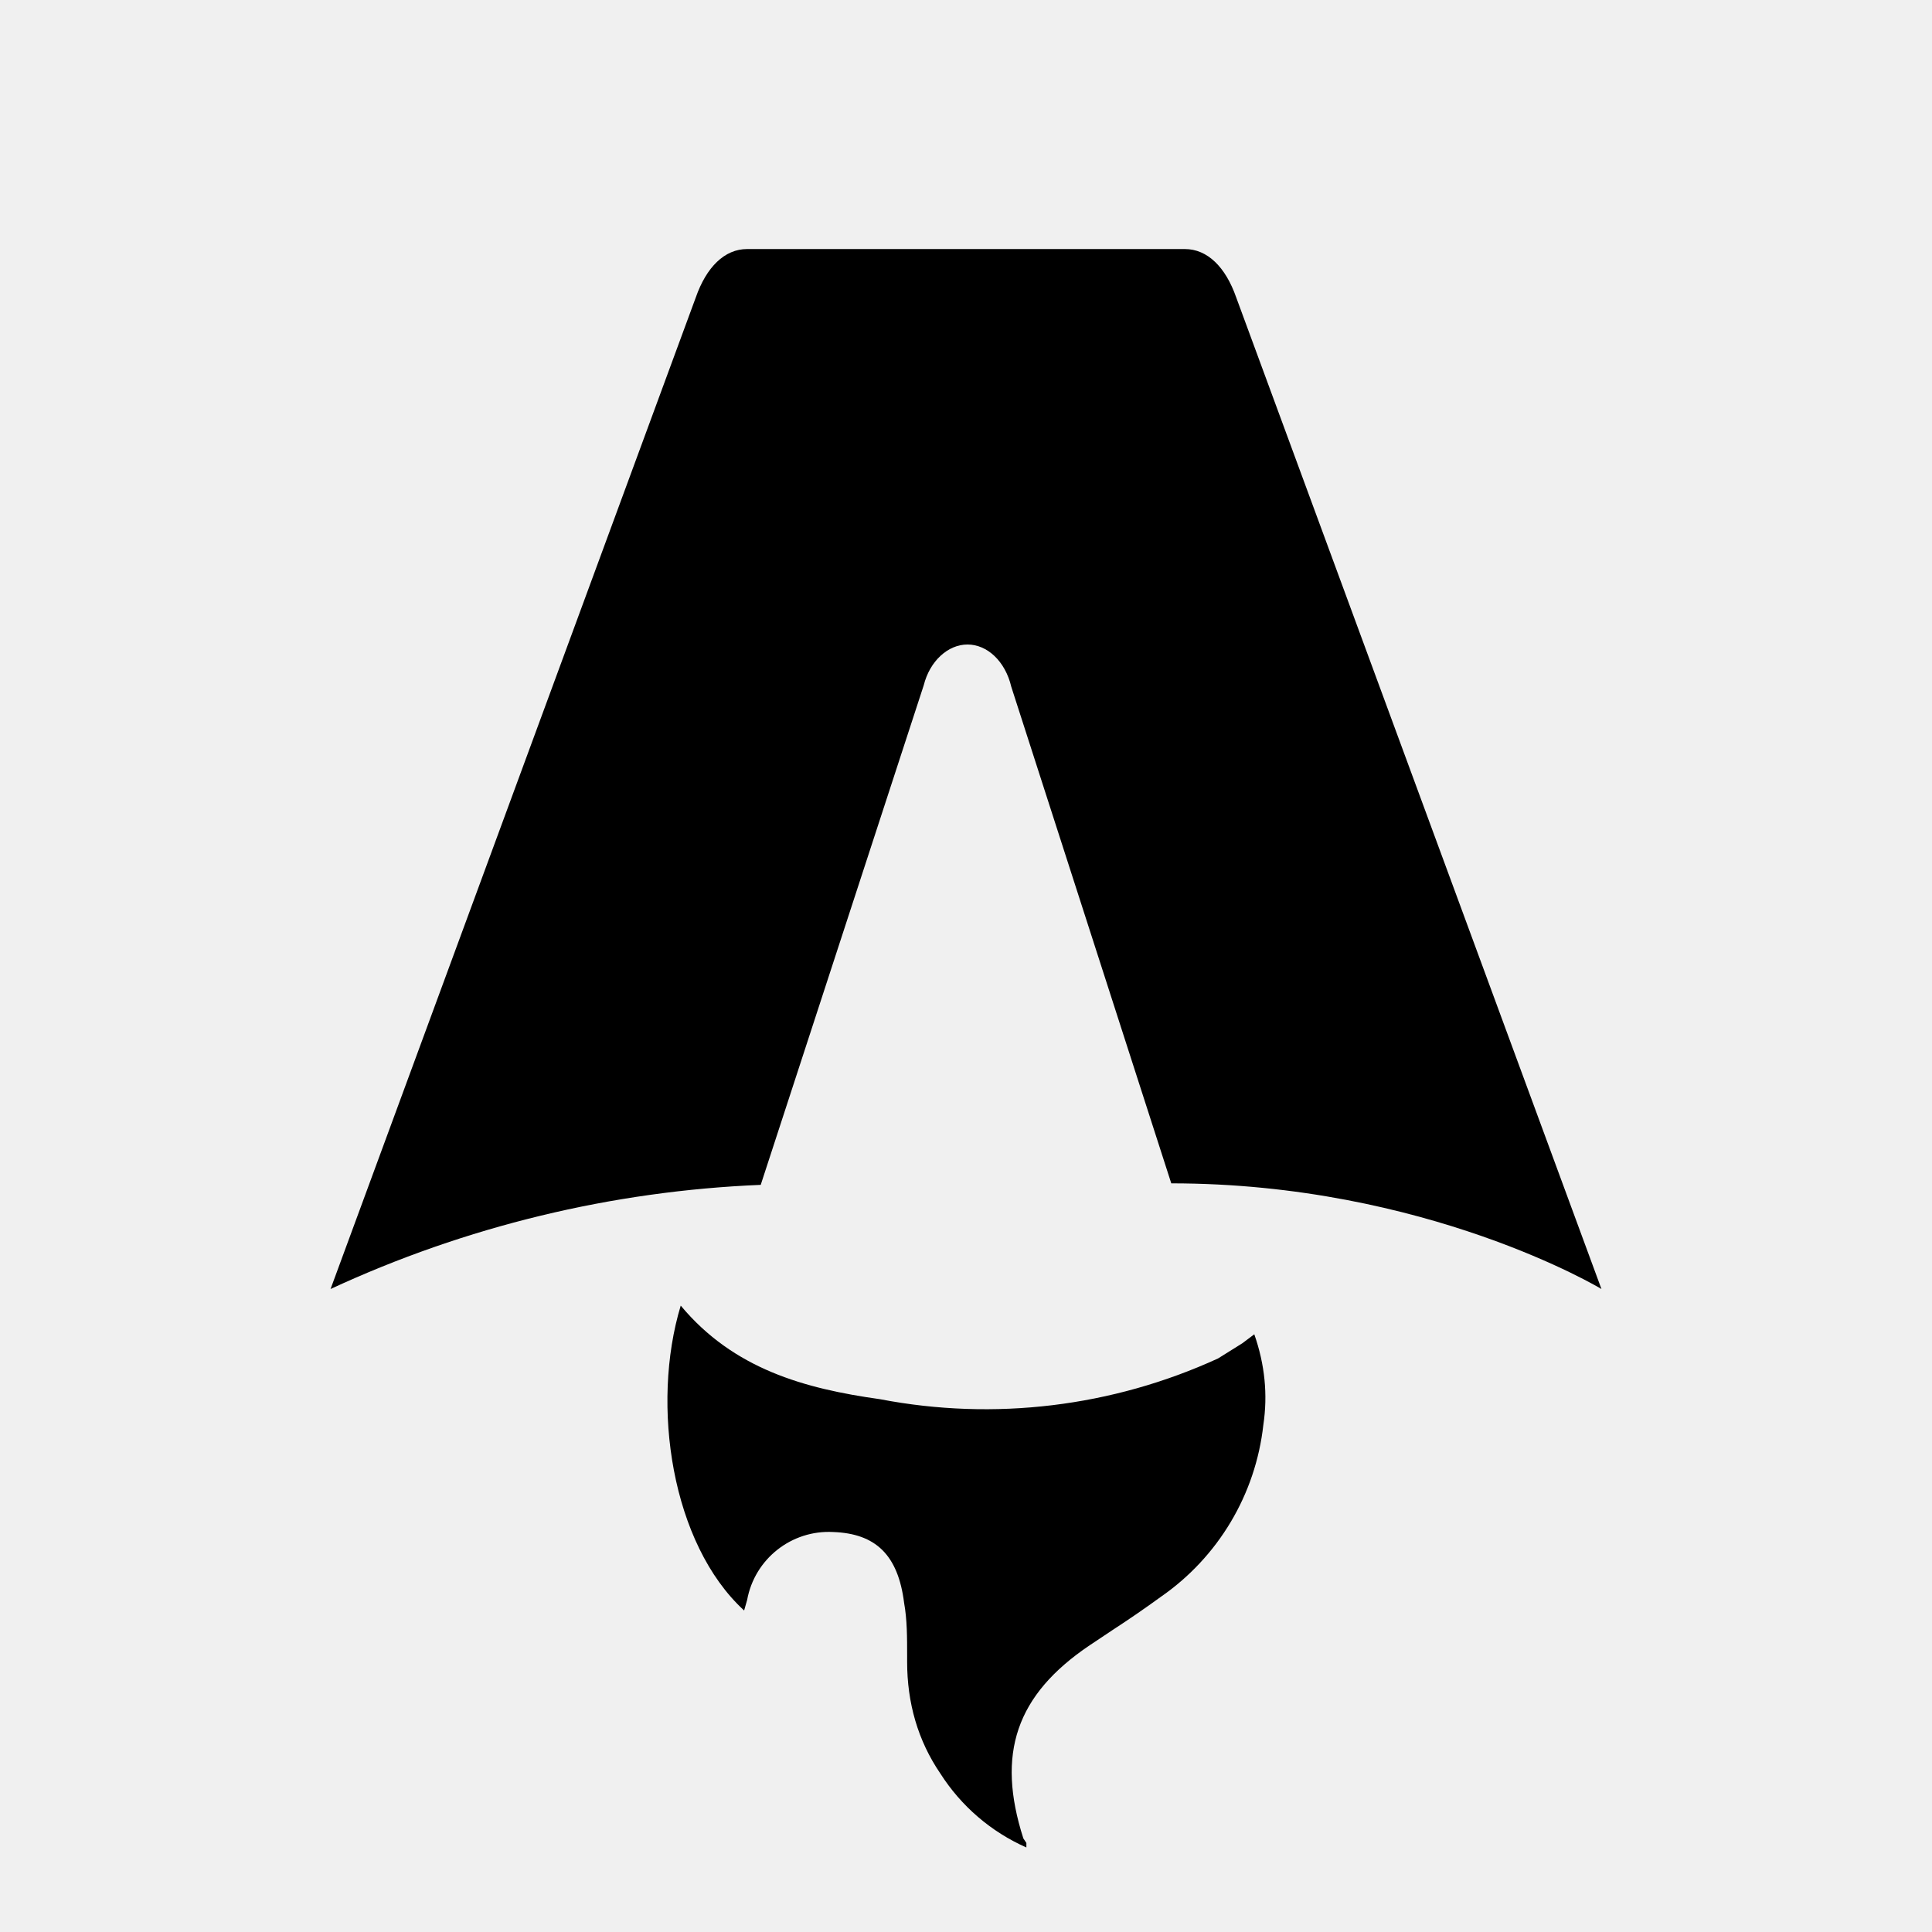
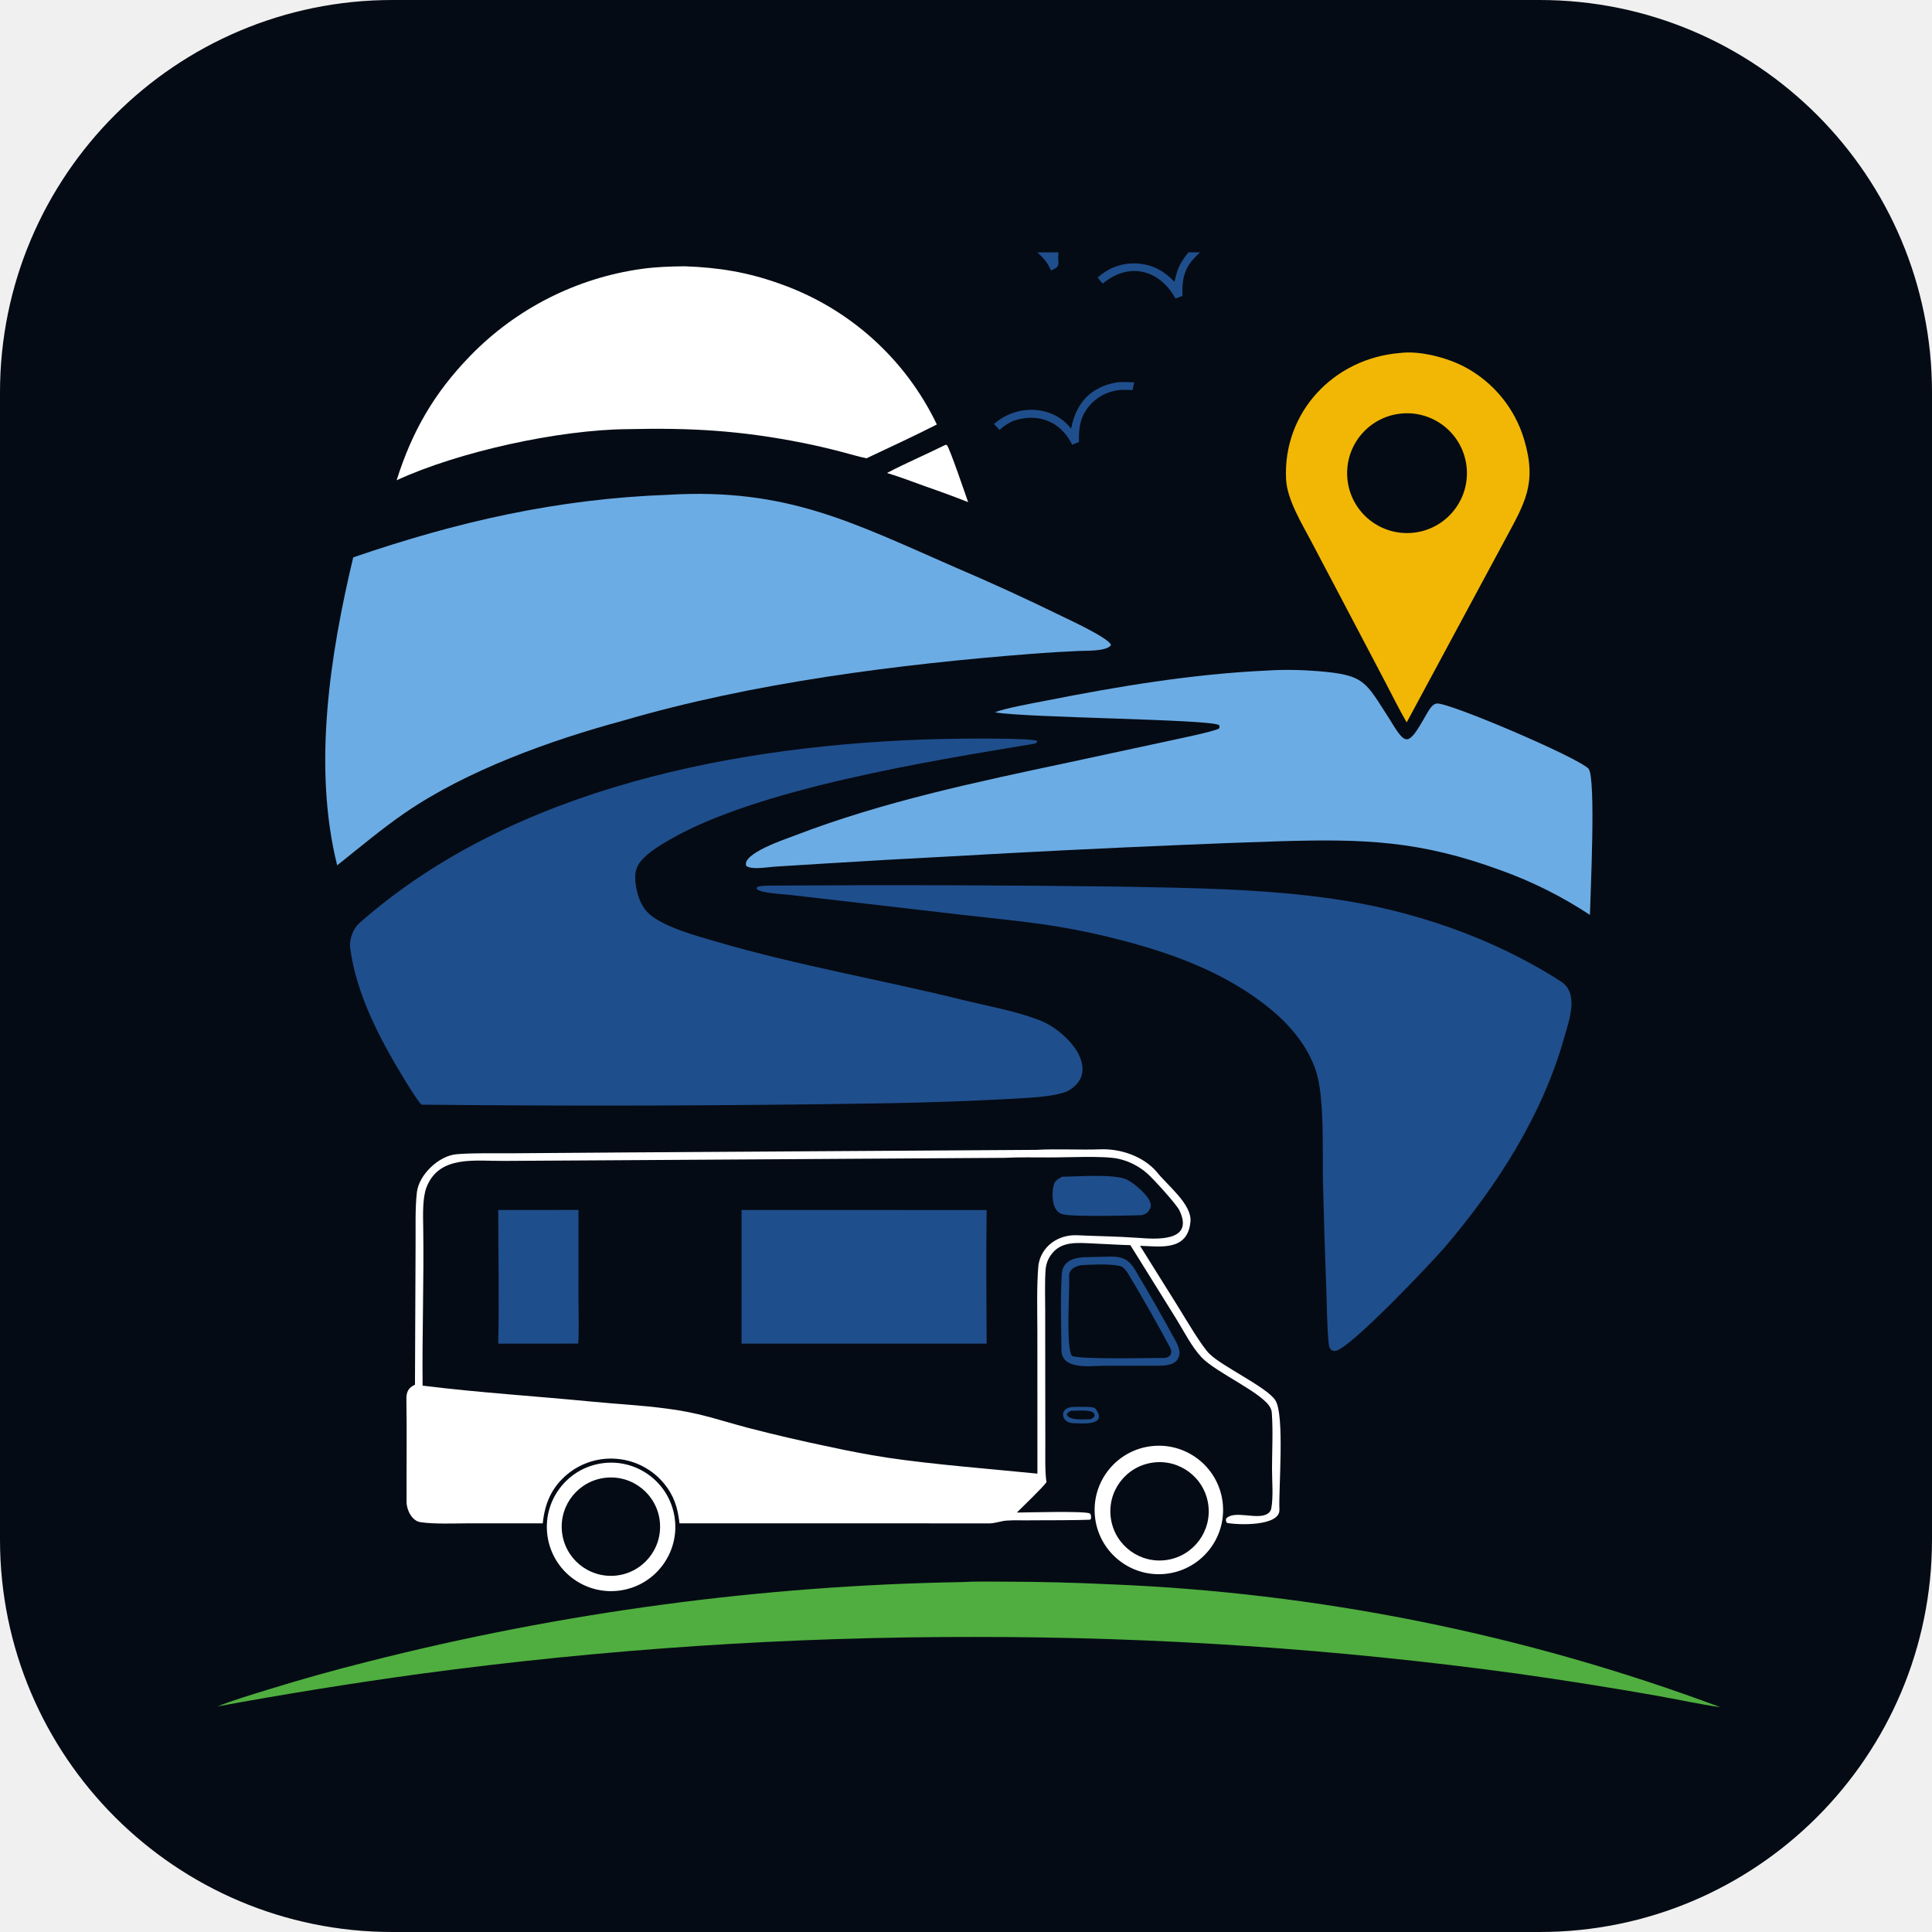
- <svg xmlns="http://www.w3.org/2000/svg" fill="none" viewBox="0 0 128 128">
-   <path d="M50.4 78.5a75.1 75.1 0 0 0-28.5 6.9l24.2-65.7c.7-2 1.9-3.2 3.4-3.2h29c1.5 0 2.7 1.2 3.4 3.2l24.2 65.7s-11.6-7-28.5-7L67 45.5c-.4-1.7-1.6-2.8-2.9-2.8-1.3 0-2.5 1.1-2.9 2.7L50.4 78.5Zm-1.1 28.2Zm-4.2-20.2c-2 6.6-.6 15.8 4.2 20.2a17.5 17.5 0 0 1 .2-.7 5.5 5.5 0 0 1 5.7-4.5c2.8.1 4.3 1.5 4.7 4.7.2 1.1.2 2.3.2 3.5v.4c0 2.7.7 5.2 2.2 7.4a13 13 0 0 0 5.7 4.9v-.3l-.2-.3c-1.8-5.6-.5-9.5 4.4-12.8l1.5-1a73 73 0 0 0 3.2-2.2 16 16 0 0 0 6.8-11.4c.3-2 .1-4-.6-6l-.8.6-1.6 1a37 37 0 0 1-22.4 2.7c-5-.7-9.7-2-13.2-6.2Z" />
-   <style>
-         path { fill: #000; }
-         @media (prefers-color-scheme: dark) {
-             path { fill: #FFF; }
-         }
-     </style>
+ <svg xmlns="http://www.w3.org/2000/svg" viewBox="0 0 128 128">
+   <rect width="128" height="128" rx="26" fill="#050b14" />
+   <g transform="translate(10.00 16.72) scale(0.05902)">
+     <path fill="#ffffff" d="M993.877 1007.48C1016.45 1006.14 1043.42 1007.74 1065.63 1006.87C1088.69 1005.97 1114.08 1014.75 1129.2 1032.36C1140.4 1046.76 1168.62 1068.42 1166.92 1087.87C1163.98 1121.52 1133.11 1115.88 1110.3 1115.17L1153.61 1184.45C1160 1194.74 1180.69 1230 1188.69 1236.83C1202.95 1250.83 1252.87 1274.04 1262.21 1288.57C1272.92 1305.22 1265.67 1389.55 1266.77 1411.21C1267.72 1430.04 1221 1428.79 1207.84 1426.22C1206.39 1423.32 1206.73 1424.83 1206.89 1421.51C1215.71 1411.32 1241.96 1423.35 1253.43 1415.98C1255.65 1414.56 1257.11 1412.65 1257.61 1410.1C1260.09 1397.47 1258.43 1378.36 1258.46 1365.17C1258.5 1344.67 1259.71 1323.35 1258.23 1302.93C1258.06 1300.66 1257.59 1298.91 1256.56 1296.89C1248.08 1280.17 1195.54 1257.57 1179.39 1240.38C1168.08 1228.34 1159.51 1210.94 1150.73 1196.84L1099.47 1114.46C1085.49 1114.12 1071.4 1113.1 1057.42 1112.55C1040.03 1111.87 1021.16 1109.34 1009.85 1126.08C1006.72 1130.66 1004.83 1135.96 1004.34 1141.49C1003.25 1154.14 1003.84 1175.1 1003.84 1188.21L1003.91 1271.6L1003.99 1339.47C1004.01 1350.19 1003.48 1370.53 1005.33 1380.43C1001.12 1386.58 978.938 1407.59 972.022 1414.62C984.332 1414.54 1047.68 1412.63 1054.06 1415.63C1055.64 1417.61 1055.31 1418.94 1055.29 1421.51C1054.87 1421.9 1054.45 1422.28 1054.03 1422.67C1040.6 1423.3 1001.23 1423.28 990.192 1423.31C980.432 1423.68 970.162 1422.88 960.363 1423.65C954.023 1424.14 947.3 1426.8 941.017 1426.79C901.663 1426.73 862.235 1426.79 822.886 1426.73L593.342 1426.75C591.364 1409.34 587.386 1395.99 576.016 1382.06C563.017 1366.31 544.3 1356.36 523.973 1354.4C503.665 1352.37 483.385 1358.51 467.611 1371.46C449.861 1386.17 442.07 1404.3 439.849 1426.75L356.716 1426.72C340.602 1426.75 318.208 1427.8 302.271 1425.36C293.235 1423.98 286.98 1412.1 286.948 1402.64C286.798 1364.19 287.396 1325.76 286.758 1287.31C286.623 1279.18 289.127 1274.36 296.392 1271.11L297.065 1114.66C297.269 1095.64 296.411 1073.78 298.523 1055.24C300.794 1035.32 323.187 1014.03 343.1 1012.38C362.845 1010.75 383.275 1011.5 403.023 1011.33L532.759 1010.38L993.877 1007.48ZM304.946 1272.15C367.689 1279.97 432.278 1283.98 495.272 1290.12C522.187 1292.75 550.885 1294.2 577.554 1297.74C614.965 1302.35 634.607 1310.04 669.978 1319.45C700.133 1327.27 730.475 1334.34 760.978 1340.66C782.661 1345.44 804.486 1349.55 826.422 1352.98C878.436 1360.74 942.273 1365.61 995.108 1370.94L995.057 1213.09C995.037 1188.55 994.122 1161.28 996.195 1137.28C999.154 1115.87 1018.36 1102.28 1039.95 1103.33C1063.93 1104.49 1082.67 1104.47 1107.95 1106.24C1126.3 1107.52 1171.97 1111.85 1154.5 1075.41C1151.17 1068.47 1125.28 1040.02 1118.46 1034.06C1109.22 1025.86 1098.04 1020.15 1085.98 1017.48C1069.49 1013.81 1026.93 1016.15 1007.44 1015.97C995.645 1015.85 969.417 1015.74 958.359 1016.42L516.24 1019.17L396.76 1019.87C364.608 1020.24 323.552 1012.85 309.327 1049.56C304.69 1061.52 305.448 1081.41 305.641 1094.48C306.516 1153.61 304.377 1213.09 304.946 1272.15Z" />
+     <path fill="#1f4e8c" d="M663.015 1075L938.103 1075.02C937.402 1124.58 937.935 1175.4 938.082 1225.02L663.007 1225L663.015 1075Z" />
+     <path fill="#1f4e8c" d="M389.859 1074.99L479.954 1074.94L479.918 1176.36C479.926 1188.99 480.701 1213.15 479.627 1224.97L389.882 1224.99C390.95 1176.29 389.918 1124.01 389.859 1074.99Z" />
+     <path fill="#1f4e8c" d="M1022.83 1037.63C1039.97 1037.49 1081.97 1034.11 1095.8 1041.02C1104.05 1045.15 1119.63 1058.37 1122.06 1067.27C1122.74 1069.73 1122.49 1072.01 1121.21 1074.21C1118.89 1078.22 1116.47 1079.69 1112.07 1080.82C1095.52 1081.25 1035.31 1082.86 1023.37 1079.75C1019.65 1078.78 1017.16 1076.45 1015.26 1073.15C1011.38 1066.41 1011.4 1053.14 1013.8 1045.74C1015.07 1041.83 1019.48 1039.44 1022.83 1037.63Z" />
+     <path fill="#1f4e8c" d="M884.037 546.344C896.067 546.006 990.066 544.453 994.988 548.62C994.15 551.321 992.368 551.47 989.72 551.906C874.087 570.958 681.055 602.167 582.339 659.287C571.26 665.698 558.698 673.188 550.283 682.977C544.393 689.829 543.093 696.953 543.795 705.816C544.844 719.066 549.614 734.432 560.086 743.292C577.586 758.097 612.969 767.375 634.879 773.803C726.04 800.548 819.894 816.509 912.008 839.338C939.783 846.221 968.516 851.138 995.402 861.139C1005.79 865.004 1014.66 870.454 1023.02 877.736C1033.79 887.107 1045.1 900.827 1045.73 915.763C1046.04 923.023 1043.48 929.23 1038.46 934.443C1035.01 938.023 1030.3 941.468 1025.5 942.941C1006.67 948.72 984.049 949.007 964.425 950.247C919.166 952.688 873.866 954.316 828.549 955.128C653.569 958.005 478.558 958.545 303.564 956.747C299.147 952.04 290.006 937.258 285.994 930.736C258.326 885.753 230.115 833.097 223.582 779.9C222.751 770.181 227.156 758.912 234.414 752.516C407.55 599.96 661.329 552.156 884.037 546.344Z" />
+     <path fill="#6cace4" d="M580.868 272.114C712.908 264.411 785.775 302.321 902.468 353.429C942.354 370.44 981.794 388.481 1020.75 407.533C1030.53 412.352 1075.76 433.06 1077.74 440.806C1072.91 448.051 1050.33 447.001 1041.65 447.438C1024.13 448.195 1006.63 449.248 989.146 450.598C838.805 462.367 675.444 483.064 530.142 525.623C448.905 547.542 354.685 581.449 285.433 628.977C259.267 646.935 233.968 668.242 209.06 688.106C181.46 577.558 201.055 451.325 227.068 342.391C344.14 302.203 456.216 276.668 580.868 272.114Z" />
+     <path fill="#1f4e8c" d="M709.169 710.774C835.759 709.942 962.354 710.35 1088.94 712C1167.59 713.481 1245.21 714.247 1324.15 725.291C1414.38 737.913 1505.54 768.777 1582.74 818.411C1603.39 831.691 1592.02 861.752 1586.53 881.218C1561.69 969.471 1510.91 1048.2 1451.83 1117.41C1437.71 1133.91 1343.82 1233.19 1329.1 1233.22C1322.72 1233.24 1322.28 1227.38 1321.84 1222.49C1320.07 1202.78 1320.14 1182.56 1319.37 1162.77C1317.81 1122.25 1316.55 1081.71 1315.6 1041.17C1314.99 1008.52 1317.46 948.332 1307.78 918.878C1298.74 891.399 1279.22 868.053 1257.23 849.859C1206.37 807.777 1143.13 785.397 1079.74 769.691C1052.98 763.029 1025.89 757.76 998.579 753.905C970.084 749.915 940.356 747.058 911.684 743.782L769.788 727.325L717.462 721.295C710.187 720.491 684.331 719.347 680.005 714.623L680.168 712.669C683.119 710.148 703.652 710.977 709.169 710.774Z" />
+     <path fill="#6cace4" d="M1251.59 469.494C1270.66 468.225 1290.79 468.532 1309.85 470.079C1362.88 474.381 1363.01 481.552 1389.85 523.106C1394.01 529.535 1397.9 536.907 1403 542.592C1404.88 544.683 1407.21 546.784 1410.24 546.56C1418.81 545.925 1431.04 517.757 1436.88 510.726C1438.68 508.56 1440.92 506.566 1443.84 506.438C1458.68 505.79 1601.6 566.853 1613.7 579.564C1622.4 588.698 1615.74 723.425 1615.32 743.741C1584.21 723.187 1550.76 706.419 1515.67 693.792C1424.24 660.103 1361.24 658.301 1266.58 661.069C1229.22 662.268 1191.87 663.671 1154.52 665.279C1069.36 668.853 984.232 673.076 899.137 677.948C851.794 680.388 804.464 683.076 757.149 686.01L700.177 689.571C691.928 690.067 674.512 693.406 668.266 688.772C662.829 674.92 712.251 658.663 722.49 654.722C821.893 616.455 926.463 594.644 1030.39 572.53L1147.36 547.363C1156.78 545.292 1191.44 538.19 1198.75 534.676C1200.01 532.439 1199.67 533.699 1199.09 530.642C1187.63 523.906 982.671 522.604 947.553 516.33C957.621 511.852 991.978 505.741 1004.37 503.296C1085.72 487.238 1168.64 473.364 1251.59 469.494Z" />
+     <path fill="#ffffff" d="M599.203 15.618C637.543 16.981 670.413 22.33 706.778 35.504C783.834 62.765 846.93 119.477 882.224 193.199C858.65 205.308 827.563 219.708 803.343 231.124C796.245 229.876 783.817 226.175 776.515 224.274C761.712 220.362 746.797 216.889 731.788 213.86C661.388 199.898 605.919 196.803 535.016 198.452C458.097 199.064 345.368 223.711 275.796 255.826C293.127 200.879 317.904 157.879 358.337 116.235C409.872 63.14 477.653 28.76 550.939 18.543C568.11 16.2 581.877 15.869 599.203 15.618Z" />
+     <path fill="#4fae3f" d="M910.019 1492.66C924.673 1491.77 945.252 1492.16 960.19 1492.19C998.288 1492.29 1036.38 1493.24 1074.43 1495.06C1309.45 1504.24 1541.49 1550.84 1761.82 1633.12C1740.44 1630.25 1711.99 1624.01 1690.14 1620.19C1638.2 1611.04 1586.11 1602.78 1533.88 1595.43C1332.48 1567.88 1129.44 1554.13 926.169 1554.27C717.36 1553.91 508.769 1567.76 301.841 1595.73C225.806 1606.19 150.019 1618.38 74.537 1632.27C91.595 1625.41 114.09 1618.71 131.799 1613.26C168.547 1601.89 205.596 1591.51 242.906 1582.15C461.065 1526.61 684.934 1496.58 910.019 1492.66Z" />
+     <path fill="#f2b705" d="M1402.15 112.961C1424.31 110.055 1455.27 118.232 1474.85 128.639C1507.08 145.795 1531.09 175.157 1541.5 210.154C1556.17 259.415 1542.35 281.144 1519.97 322.721L1494.79 369.45L1412.95 521.494L1409.64 527.648C1401.72 514.154 1392.54 495.54 1385.07 481.343L1338.24 392.27L1302.39 324.239C1291.76 304.082 1275.37 277.427 1274.24 254.709C1270.49 179.482 1327.92 118.865 1402.15 112.961ZM1414.06 314.983C1451.29 312.74 1479.58 280.625 1477.11 243.411C1474.64 206.197 1442.35 178.103 1405.15 180.8C1368.27 183.474 1340.47 215.424 1342.92 252.318C1345.37 289.213 1377.15 317.207 1414.06 314.983Z" />
+     <path fill="#ffffff" d="M505.287 1359.48C544.657 1353.26 581.605 1380.16 587.782 1419.54C593.959 1458.91 567.022 1495.83 527.639 1501.97C488.313 1508.09 451.458 1481.21 445.29 1441.89C439.122 1402.57 465.974 1365.69 505.287 1359.48ZM521.4 1485.44C551.855 1482.63 574.226 1455.61 571.299 1425.17C568.372 1394.73 541.26 1372.46 510.828 1375.5C480.562 1378.53 458.442 1405.46 461.354 1435.74C464.265 1466.02 491.112 1488.24 521.4 1485.44Z" />
+     <path fill="#ffffff" d="M1125.23 1339.86C1164.85 1336.44 1199.75 1365.74 1203.26 1405.35C1206.77 1444.95 1177.55 1479.92 1137.95 1483.52C1098.22 1487.12 1063.12 1457.79 1059.6 1418.06C1056.08 1378.33 1085.49 1343.29 1125.23 1339.86ZM1140.63 1467.79C1170.66 1463.15 1191.3 1435.11 1186.8 1405.06C1182.3 1375 1154.36 1354.23 1124.29 1358.59C1094 1362.97 1073.06 1391.14 1077.59 1421.4C1082.12 1451.66 1110.39 1472.47 1140.63 1467.79Z" />
+     <path fill="#1f4e8c" d="M1046.98 1128C1054.62 1127.81 1062.61 1127.67 1070.21 1127.48C1085.99 1126.91 1095.74 1127.03 1104.62 1141.93C1120.68 1168.87 1136.38 1196.36 1151.35 1223.93C1152.68 1226.39 1154.91 1233.05 1154.71 1235.53C1153.63 1248.52 1141.49 1249.62 1132.36 1249.75L1069.63 1249.85C1053.9 1249.86 1022.15 1254.99 1022.06 1231.92C1021.96 1203.77 1020.75 1175.21 1022.44 1147.14C1023.3 1132.86 1034.73 1128.78 1046.98 1128ZM1131.69 1241.07C1137.08 1241.12 1140.34 1241.8 1144.33 1238.07C1145.75 1234.49 1145.71 1232.57 1143.78 1228.95C1128.86 1200.96 1112.95 1173.17 1096.63 1145.96C1095.09 1143.39 1091.45 1138.93 1088.57 1138.11C1077.68 1135.09 1056.25 1136.29 1044.6 1136.89C1037.72 1138.01 1030.33 1141.56 1030.73 1149.19C1031.53 1164.52 1026.86 1228.29 1033.78 1238.7C1041.94 1242.83 1117.42 1241.1 1131.69 1241.07Z" />
+     <path fill="#ffffff" d="M891.714 216.134L893.472 216.245C897.198 221.228 913.95 270.925 917.338 280.372C901.523 274.15 885.575 268.27 869.505 262.739C855.243 257.532 840.781 252.049 826.274 247.647C846.074 237.155 870.853 226.534 891.714 216.134Z" />
+     <path fill="#1f4e8c" d="M1084.39 145.881C1090.75 145.278 1097.37 145.697 1103.76 145.936C1103.08 148.676 1102.5 151.823 1101.91 154.619C1098.37 154.399 1094.81 154.311 1091.26 154.355C1077.63 154.56 1064.67 160.261 1055.3 170.165C1043.26 183.09 1041.32 196.128 1041.77 212.903L1034.13 215.952C1021.06 189.31 995.512 179.744 967.845 189.241C961.335 192.228 957.881 194.804 952.522 199.342L946.339 192.613C947.361 191.752 948.4 190.91 949.455 190.09C974.582 170.425 1012.88 172.034 1032.96 197.891C1038.39 168.958 1055.02 151.004 1084.39 145.881Z" />
+     <path fill="#1f4e8c" d="M1052.08 1296.05C1054.25 1296.08 1059.02 1296.34 1060.28 1298.03C1075.1 1317.89 1043.33 1314.44 1036.3 1314.34C1022.86 1314.59 1019.13 1299.97 1030.94 1296.67C1034.94 1295.55 1047.58 1296.02 1052.08 1296.05ZM1055.11 1309.78C1059.01 1307.72 1060.75 1306.18 1057.83 1302.08C1051.58 1299.08 1040.19 1300.35 1032.78 1300.41C1030.06 1301.83 1030.04 1301.7 1028.02 1304.22C1029.87 1311.81 1048.43 1309.91 1055.11 1309.78Z" />
+     <path fill="#1f4e8c" d="M1164.69 0L1177.71 0C1161 14.828 1157.12 26.954 1157.98 48.839L1150.1 51.787C1131.97 19.067 1097.9 10.552 1068.55 34.997C1066.42 32.983 1064.62 30.638 1062.77 28.359C1074.18 17.67 1089.37 11.942 1105 12.431C1123.15 12.943 1136.7 20.209 1149.01 33.053C1152.02 18.484 1155.35 11.412 1164.69 0Z" />
+     <path fill="#1f4e8c" d="M995.054 0L1018.76 0C1017.19 12.095 1022.83 15.491 1010.42 20.289C1010.32 20.083 1010.22 19.876 1010.12 19.67L1009.61 18.647C1005.19 9.716 1002.36 6.998 995.054 0Z" />
+   </g>
</svg>
